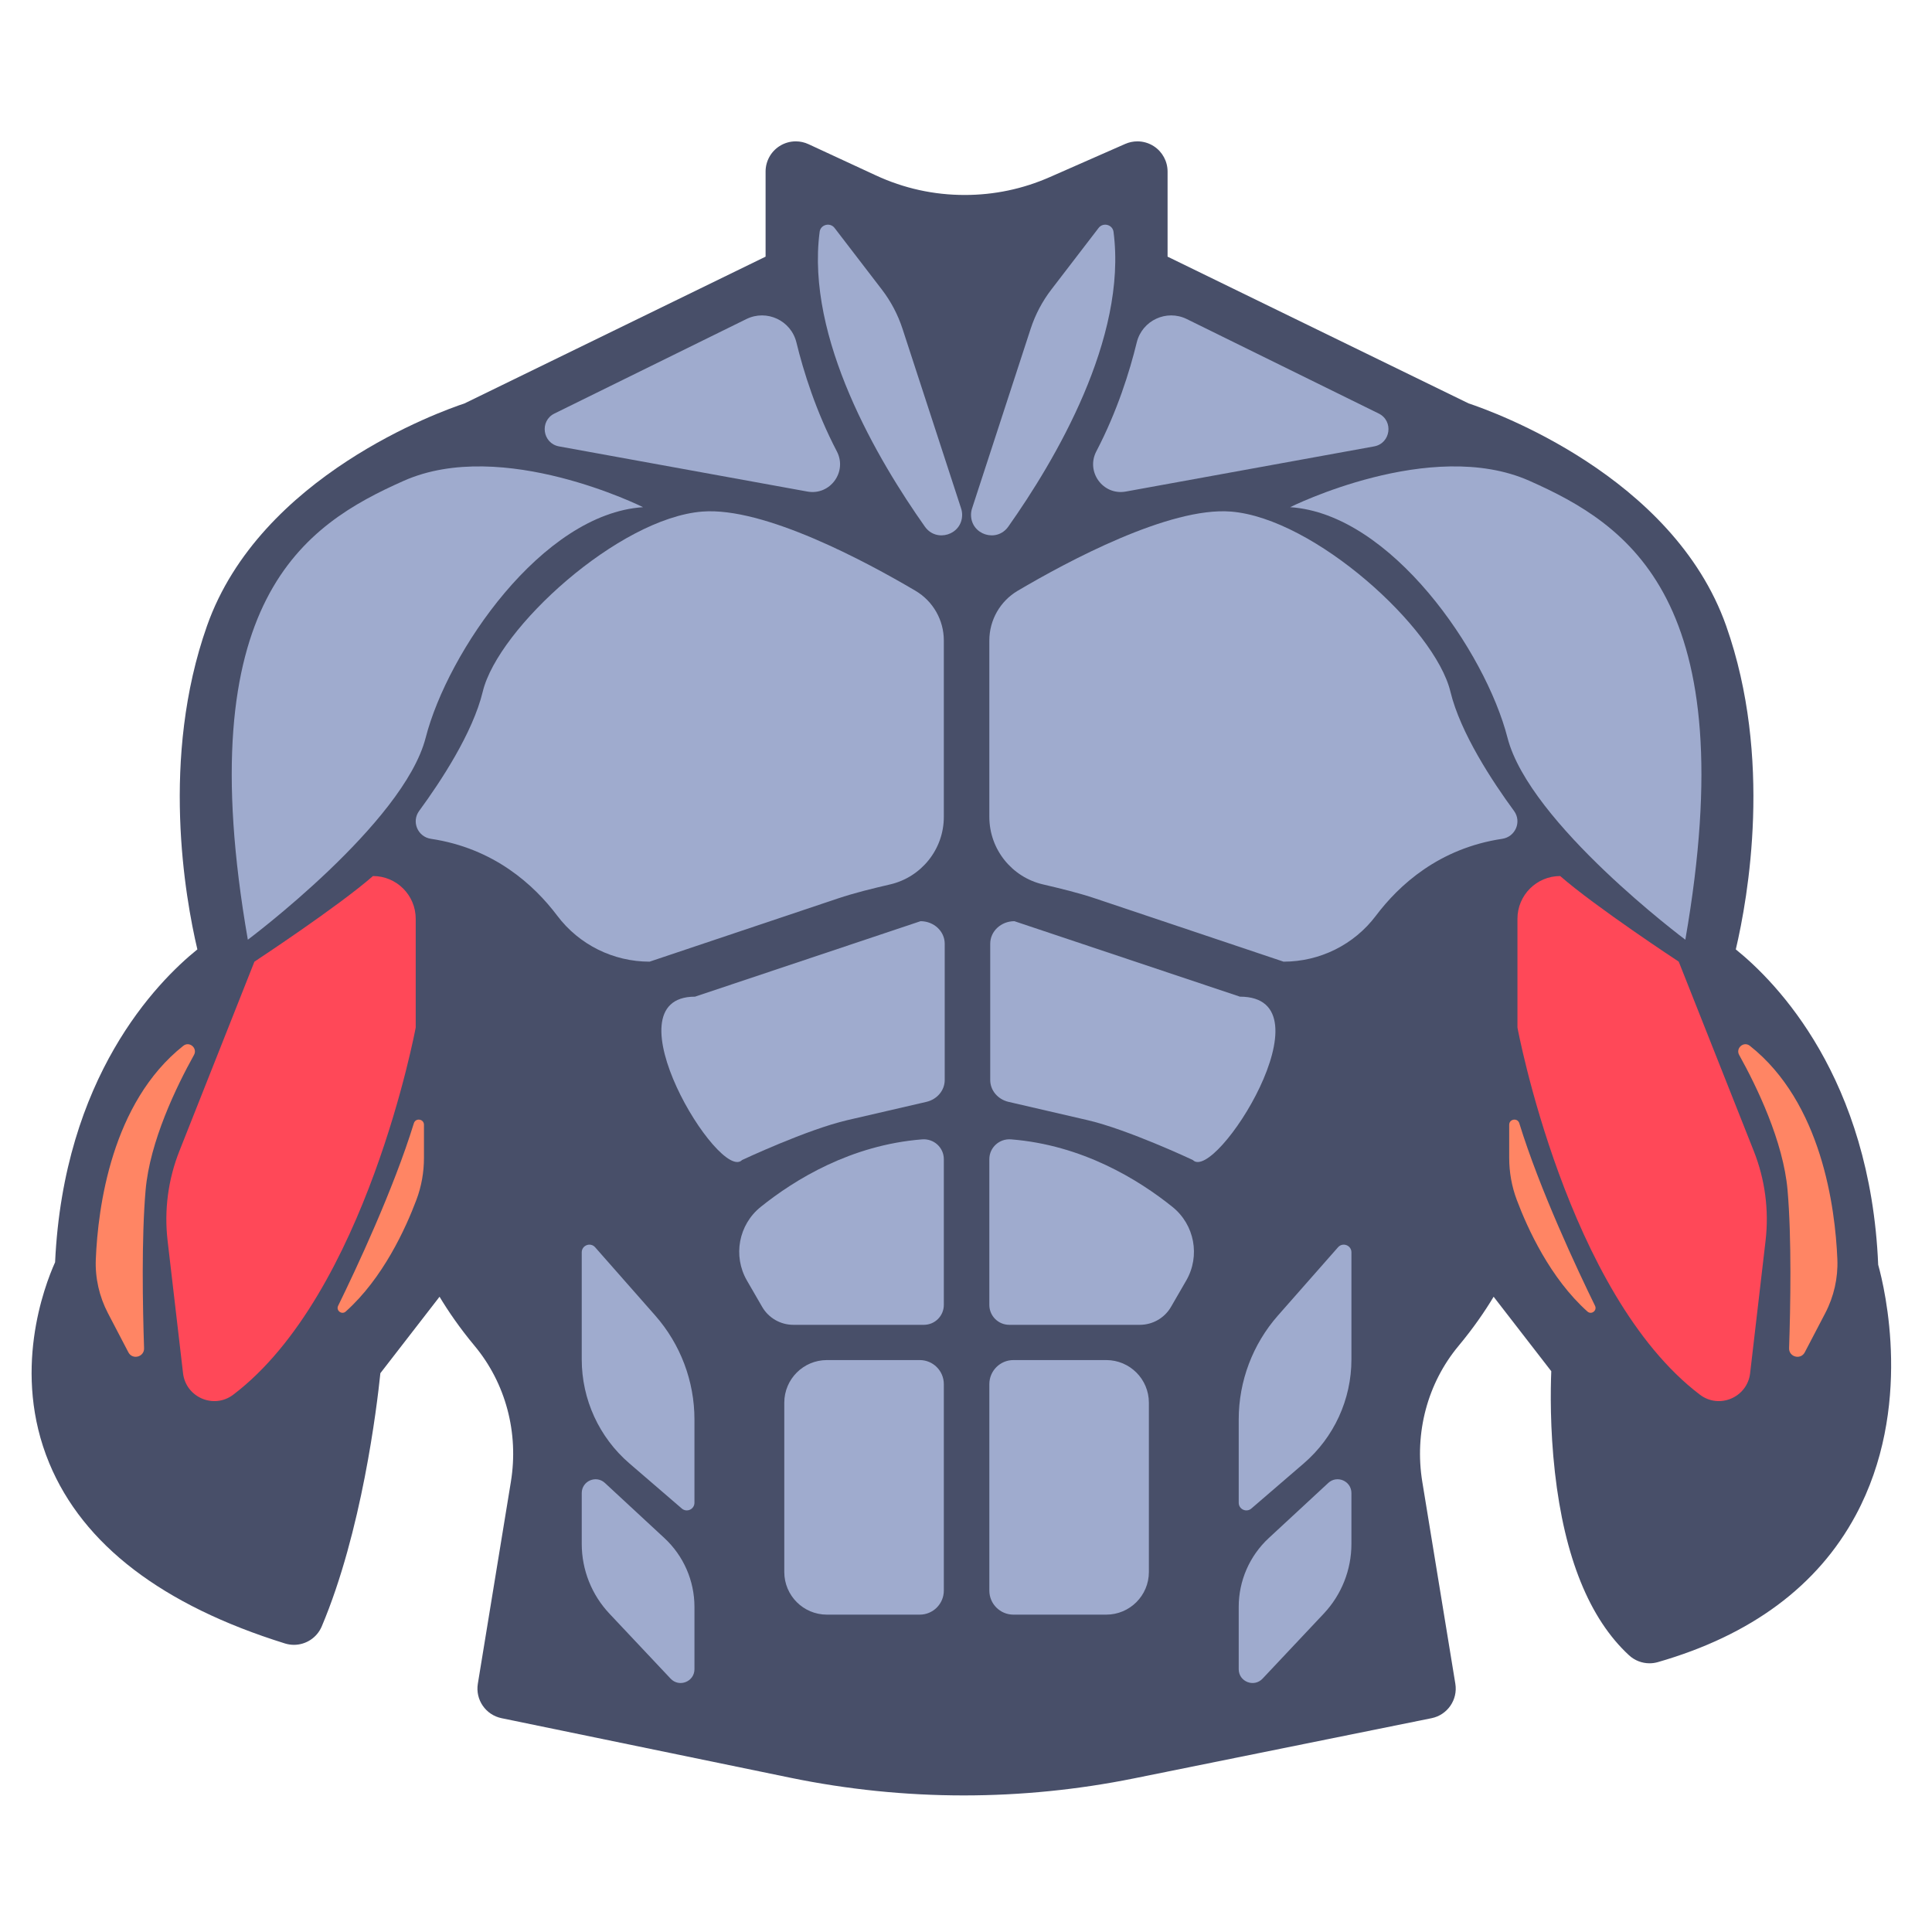
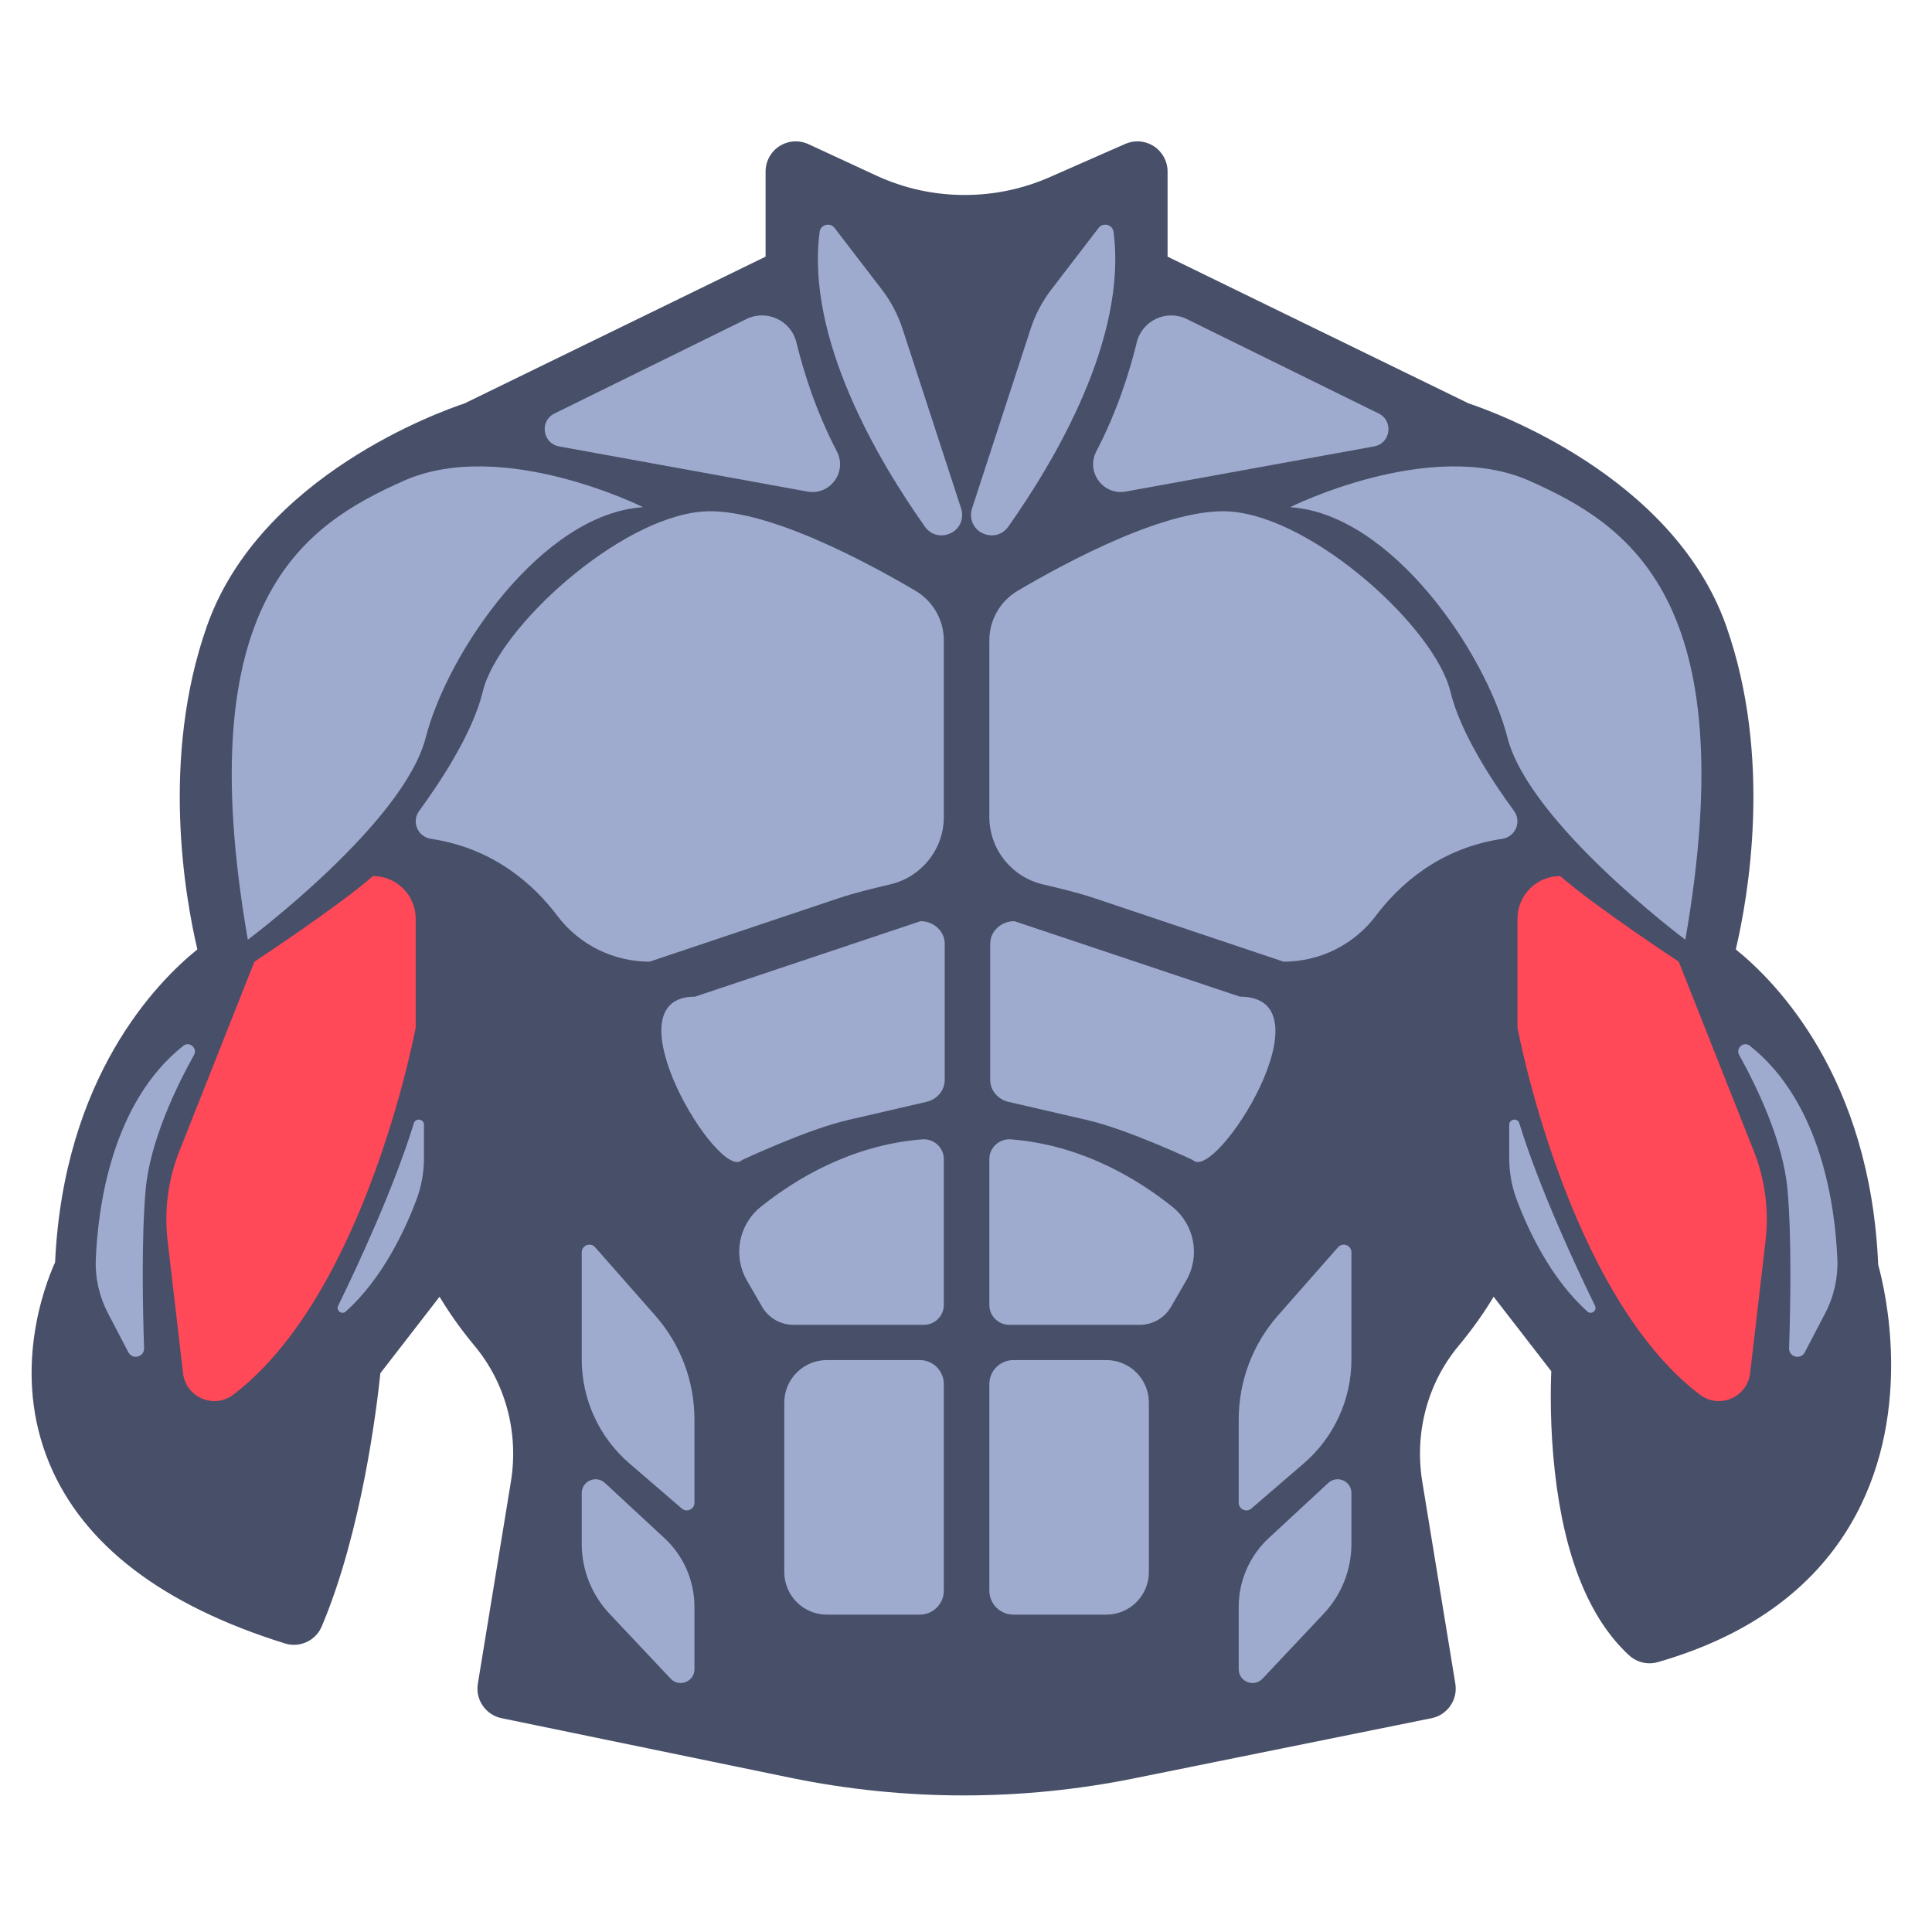
- <svg xmlns="http://www.w3.org/2000/svg" id="Layer_2" enable-background="new 0 0 512 512" viewBox="0 0 512 512">
-   <g>
-     <g>
-       <path d="m301.42 37.462c-1.093 0-2.19.224-3.221.677l-19.979 8.789c-7.153 3.147-14.743 4.742-22.558 4.742-8.196 0-16.121-1.747-23.556-5.193l-17.853-8.274c-1.071-.496-2.219-.742-3.364-.742-1.503 0-3 .423-4.307 1.258-2.301 1.47-3.694 4.012-3.694 6.742v22.554l-79.783 38.894c-6.267 2.078-54.194 19.141-68.246 58.95-12.363 35.023-5.801 71.956-2.555 85.742-10.794 8.709-35.422 33.818-37.704 82.908-2.886 6.42-11.53 29.209-1.532 53.283 8.956 21.566 29.968 37.629 62.452 47.743.789.246 1.59.363 2.379.363 3.138 0 6.087-1.858 7.368-4.886 10.601-25.071 14.592-57.973 15.536-67.102l15.682-20.261c2.289 3.812 5.327 8.26 9.282 13.009 8.243 9.898 11.749 23.036 9.62 36.046l-8.755 53.504c-.693 4.234 2.077 8.26 6.279 9.127l76.517 15.78c15.095 3.113 30.563 4.691 45.975 4.691 15.122 0 30.305-1.52 45.126-4.518l78.842-15.948c4.216-.853 7.004-4.888 6.309-9.133l-8.755-53.504c-2.129-13.011 1.377-26.149 9.62-36.046 3.955-4.75 6.993-9.198 9.282-13.009l15.276 19.738c-.198 4.948-.349 15.16.964 26.791 2.54 22.505 9.151 38.821 19.651 48.496 1.497 1.379 3.439 2.117 5.421 2.117.738 0 1.481-.102 2.209-.311 24.712-7.1 42.354-20.196 52.436-38.923 15.287-28.396 7.723-60.024 5.956-66.381-2.087-49.535-26.891-74.825-37.734-83.574 3.246-13.786 9.808-50.72-2.555-85.742-14.053-39.809-61.979-56.871-68.246-58.949l-79.785-38.894v-22.554c0-2.703-1.365-5.223-3.628-6.7-1.32-.861-2.842-1.3-4.372-1.3z" fill="#484f69" />
-     </g>
-     <g>
-       <path d="m221.172 60.413 12.526 16.321c2.4 3.128 4.251 6.64 5.474 10.388l15.536 47.628c.177.544.268 1.112.268 1.684 0 5.303-6.81 7.463-9.871 3.132-12.382-17.517-31.578-49.908-27.893-78.118.253-1.947 2.763-2.595 3.96-1.035z" fill="#9fabce" />
-     </g>
-     <g>
-       <path d="m146.937 109.587 50.855-25.03c5.39-2.653 11.842.362 13.267 6.198 1.873 7.669 5.16 18.229 10.711 28.856 2.837 5.431-1.783 11.751-7.812 10.655l-65.805-11.965c-4.393-.799-5.223-6.742-1.216-8.714z" fill="#9fabce" />
-     </g>
-     <g>
-       <path d="m170.411 134.408s-37.238-18.619-63.422-6.982-57.021 31.42-41.311 121.607c0 0 41.311-30.838 47.13-53.53s30.838-59.35 57.603-61.095z" fill="#9fabce" />
-     </g>
-     <g>
-       <path d="m242.605 156.559c4.666 2.754 7.52 7.767 7.52 13.185v46.72c0 8.704-6.048 15.996-14.171 17.901-4.694 1.101-9.383 2.22-13.953 3.754l-49.851 16.732c-9.613 0-18.681-4.489-24.464-12.168-6.153-8.172-16.775-17.887-33.478-20.387-3.507-.525-5.224-4.54-3.125-7.399 5.659-7.711 14.206-20.645 16.854-31.613 4.073-16.874 36.075-45.966 58.185-47.712 16.316-1.289 43.406 13.269 56.483 20.987z" fill="#9fabce" />
-     </g>
-     <path d="m110.169 243.483v28.823s-13.09 70.544-48.363 97.308c-5.13 3.892-12.553.702-13.298-5.694l-4.094-35.137c-.937-8.045.134-16.197 3.117-23.727l19.893-50.205s22.11-14.546 31.42-22.692c6.254 0 11.325 5.07 11.325 11.324z" fill="#FF4858" />
-     <path d="m48.578 277.147c1.622-1.284 3.836.622 2.83 2.43-4.655 8.367-11.702 22.889-12.824 35.847-1.105 12.77-.772 30.815-.404 41.857.078 2.346-3.072 3.176-4.159 1.095l-5.407-10.35c-2.304-4.41-3.429-9.341-3.224-14.312.566-13.726 4.161-41.496 23.188-56.567z" fill="#ff8564" />
-     <path d="m112.355 298.082v8.785c0 3.786-.666 7.54-1.997 11.085-2.851 7.595-8.865 20.797-18.739 29.621-1.047.936-2.627-.261-2.01-1.523 4.655-9.513 14.642-30.743 20.07-48.378.464-1.501 2.676-1.161 2.676.41z" fill="#ff8564" />
-     <g>
-       <path d="m250.125 307.203v38.609c0 2.916-2.364 5.279-5.279 5.279h-34.61c-3.408 0-6.557-1.817-8.262-4.767l-4.026-6.963c-3.769-6.519-2.219-14.806 3.652-19.522 9.015-7.244 23.896-16.403 42.774-17.896 3.091-.245 5.751 2.158 5.751 5.26z" fill="#9fabce" />
-     </g>
-     <g>
-       <path d="m243.741 427.896h-24.601c-6.239 0-11.296-5.058-11.296-11.296v-44.872c0-6.239 5.058-11.296 11.296-11.296h24.602c3.526 0 6.383 2.858 6.383 6.383v54.697c0 3.526-2.858 6.384-6.384 6.384z" fill="#9fabce" />
-     </g>
-     <g>
-       <path d="m157.716 330.539 15.916 18.076c6.706 7.616 10.405 17.415 10.405 27.563v22.063c0 1.734-2.036 2.668-3.35 1.536l-13.895-11.965c-8.016-6.902-12.625-16.955-12.625-27.533v-28.4c0-1.869 2.314-2.743 3.549-1.34z" fill="#9fabce" />
-     </g>
-     <g>
-       <path d="m160.308 392.998 15.766 14.607c5.078 4.704 7.964 11.313 7.964 18.234v16.516c0 3.311-4.049 4.917-6.318 2.506l-16.227-17.241c-4.705-4.999-7.325-11.605-7.325-18.47v-13.47c-.001-3.19 3.799-4.85 6.14-2.682z" fill="#9fabce" />
-     </g>
-     <g>
-       <path d="m291.137 60.413-12.526 16.321c-2.4 3.128-4.251 6.64-5.474 10.388l-15.536 47.628c-.177.544-.268 1.112-.268 1.684 0 5.303 6.81 7.463 9.871 3.132 12.382-17.517 31.578-49.908 27.893-78.118-.253-1.947-2.763-2.595-3.96-1.035z" fill="#9fabce" />
-     </g>
-     <g>
-       <path d="m365.372 109.587-50.855-25.03c-5.39-2.653-11.842.362-13.267 6.198-1.873 7.669-5.16 18.229-10.711 28.856-2.837 5.431 1.783 11.751 7.812 10.655l65.805-11.965c4.393-.799 5.223-6.742 1.216-8.714z" fill="#9fabce" />
-     </g>
-     <g>
-       <path d="m341.898 134.408s37.238-18.619 63.422-6.982c26.183 11.637 57.021 31.42 41.311 121.607 0 0-41.311-30.838-47.13-53.53s-30.838-59.35-57.603-61.095z" fill="#9fabce" />
-     </g>
-     <g>
-       <path d="m269.704 156.559c-4.666 2.754-7.52 7.767-7.52 13.185v46.72c0 8.704 6.048 15.996 14.171 17.901 4.694 1.101 9.383 2.22 13.953 3.754l49.851 16.732c9.613 0 18.681-4.489 24.464-12.168 6.153-8.172 16.775-17.887 33.478-20.387 3.507-.525 5.224-4.54 3.125-7.399-5.659-7.711-14.206-20.645-16.854-31.613-4.073-16.874-36.075-45.966-58.185-47.712-16.316-1.289-43.406 13.269-56.483 20.987z" fill="#9fabce" />
-     </g>
-     <path d="m402.14 243.483v28.823s13.09 70.544 48.363 97.308c5.13 3.892 12.553.702 13.298-5.694l4.094-35.137c.937-8.045-.134-16.197-3.117-23.727l-19.893-50.205s-22.11-14.546-31.42-22.692c-6.254 0-11.325 5.07-11.325 11.324z" fill="#FF4858" />
-     <path d="m463.73 277.147c-1.622-1.284-3.836.622-2.83 2.43 4.655 8.367 11.702 22.889 12.824 35.847 1.105 12.77.772 30.815.404 41.857-.078 2.346 3.073 3.176 4.159 1.095l5.407-10.35c2.304-4.41 3.429-9.341 3.224-14.312-.565-13.726-4.16-41.496-23.188-56.567z" fill="#ff8564" />
-     <path d="m399.954 298.082v8.785c0 3.786.666 7.54 1.997 11.085 2.851 7.595 8.865 20.797 18.739 29.621 1.047.936 2.627-.261 2.01-1.523-4.655-9.513-14.642-30.743-20.07-48.378-.464-1.501-2.676-1.161-2.676.41z" fill="#ff8564" />
-     <g>
-       <path d="m262.184 307.203v38.609c0 2.916 2.364 5.279 5.279 5.279h34.61c3.408 0 6.557-1.817 8.262-4.767l4.026-6.963c3.769-6.519 2.219-14.806-3.652-19.522-9.015-7.244-23.896-16.403-42.774-17.896-3.091-.245-5.751 2.158-5.751 5.26z" fill="#9fabce" />
-     </g>
-     <g>
-       <path d="m268.568 427.896h24.602c6.239 0 11.296-5.058 11.296-11.296v-44.872c0-6.239-5.058-11.296-11.296-11.296h-24.602c-3.526 0-6.383 2.858-6.383 6.383v54.697c-.001 3.526 2.857 6.384 6.383 6.384z" fill="#9fabce" />
-     </g>
-     <g>
-       <path d="m354.593 330.539-15.916 18.076c-6.706 7.616-10.405 17.415-10.405 27.563v22.063c0 1.734 2.036 2.668 3.35 1.536l13.895-11.965c8.016-6.902 12.625-16.955 12.625-27.533v-28.4c0-1.869-2.314-2.743-3.549-1.34z" fill="#9fabce" />
-     </g>
-     <g>
-       <path d="m352.001 392.998-15.766 14.607c-5.078 4.704-7.964 11.313-7.964 18.234v16.516c0 3.311 4.049 4.917 6.318 2.506l16.227-17.241c4.705-4.999 7.325-11.605 7.325-18.47v-13.47c.001-3.19-3.8-4.85-6.14-2.682z" fill="#9fabce" />
-     </g>
-     <g>
-       <path d="m250.36 250.095v36.119c0 2.743-2.006 5.133-4.863 5.794l-20.888 4.832c-10.774 2.492-27.945 10.577-27.945 10.577-5.973 6.163-36.108-43.292-12.473-43.292l59.763-20c3.537 0 6.406 2.673 6.406 5.97z" fill="#9fabce" />
-     </g>
-     <g>
-       <path d="m262.419 250.095v36.119c0 2.743 2.006 5.133 4.863 5.794l20.888 4.832c10.774 2.492 27.945 10.577 27.945 10.577 5.973 6.163 37.244-43.292 12.473-43.292l-59.763-20c-3.538 0-6.406 2.673-6.406 5.97z" fill="#9fabce" />
-     </g>
-   </g>
+ <svg xmlns="http://www.w3.org/2000/svg" viewBox="0 0 512 512" fill="none">
+   <path d="M301.42 37.462C300.327 37.462 299.23 37.686 298.199 38.139L278.22 46.928C271.067 50.075 263.477 51.67 255.662 51.67C247.466 51.67 239.541 49.923 232.106 46.477L214.253 38.203C213.182 37.707 212.034 37.461 210.889 37.461C209.386 37.461 207.889 37.884 206.582 38.719C204.281 40.189 202.888 42.731 202.888 45.461V68.015L123.105 106.909C116.838 108.987 68.911 126.05 54.859 165.859C42.496 200.882 49.058 237.815 52.304 251.601C41.51 260.31 16.882 285.419 14.6 334.509C11.714 340.929 3.07 363.718 13.068 387.792C22.024 409.358 43.036 425.421 75.52 435.535C76.309 435.781 77.11 435.898 77.899 435.898C81.037 435.898 83.986 434.04 85.267 431.012C95.868 405.941 99.859 373.039 100.803 363.91L116.485 343.649C118.774 347.461 121.812 351.909 125.767 356.658C134.01 366.556 137.516 379.694 135.387 392.704L126.632 446.208C125.939 450.442 128.709 454.468 132.911 455.335L209.428 471.115C224.523 474.228 239.991 475.806 255.403 475.806C270.525 475.806 285.708 474.286 300.529 471.288L379.371 455.34C383.587 454.487 386.375 450.452 385.68 446.207L376.925 392.703C374.796 379.692 378.302 366.554 386.545 356.657C390.5 351.907 393.538 347.459 395.827 343.648L411.103 363.386C410.905 368.334 410.754 378.546 412.067 390.177C414.607 412.682 421.218 428.998 431.718 438.673C433.215 440.052 435.157 440.79 437.139 440.79C437.877 440.79 438.62 440.688 439.348 440.479C464.06 433.379 481.702 420.283 491.784 401.556C507.071 373.16 499.507 341.532 497.74 335.175C495.653 285.64 470.849 260.35 460.006 251.601C463.252 237.815 469.814 200.881 457.451 165.859C443.398 126.05 395.472 108.988 389.205 106.91L309.42 68.016V45.462C309.42 42.759 308.055 40.239 305.792 38.762C304.472 37.901 302.95 37.462 301.42 37.462Z" fill="#484F69" />
+   <path d="M221.172 60.413L233.698 76.734C236.098 79.862 237.949 83.374 239.172 87.122L254.708 134.75C254.885 135.294 254.976 135.862 254.976 136.434C254.976 141.737 248.166 143.897 245.105 139.566C232.723 122.049 213.527 89.658 217.212 61.448C217.465 59.501 219.975 58.853 221.172 60.413Z" fill="#9FABCE" />
+   <path d="M146.937 109.587L197.792 84.557C203.182 81.904 209.634 84.919 211.059 90.755C212.932 98.424 216.219 108.984 221.77 119.611C224.607 125.042 219.987 131.362 213.958 130.266L148.153 118.301C143.76 117.502 142.93 111.559 146.937 109.587Z" fill="#9FABCE" />
+   <path d="M170.411 134.408C170.411 134.408 133.173 115.789 106.989 127.426C80.805 139.063 49.968 158.846 65.678 249.033C65.678 249.033 106.989 218.195 112.808 195.503C118.627 172.811 143.646 136.153 170.411 134.408Z" fill="#9FABCE" />
+   <path d="M242.605 156.559C247.271 159.313 250.125 164.326 250.125 169.744V216.464C250.125 225.168 244.077 232.46 235.954 234.365C231.26 235.466 226.571 236.585 222.001 238.119L172.15 254.851C162.537 254.851 153.469 250.362 147.686 242.683C141.533 234.511 130.911 224.796 114.208 222.296C110.701 221.771 108.984 217.756 111.083 214.897C116.742 207.186 125.289 194.252 127.937 183.284C132.01 166.41 164.012 137.318 186.122 135.572C202.438 134.283 229.528 148.841 242.605 156.559Z" fill="#9FABCE" />
+   <path d="M110.169 243.483V272.306C110.169 272.306 97.079 342.85 61.806 369.614C56.676 373.506 49.253 370.316 48.508 363.92L44.414 328.783C43.477 320.738 44.548 312.586 47.531 305.056L67.424 254.851C67.424 254.851 89.534 240.305 98.844 232.159C105.098 232.159 110.169 237.229 110.169 243.483Z" fill="#FF4858" />
+   <path d="M48.578 277.147C50.2 275.863 52.414 277.769 51.408 279.577C46.753 287.944 39.706 302.466 38.584 315.424C37.479 328.194 37.812 346.239 38.18 357.281C38.258 359.627 35.108 360.457 34.021 358.376L28.614 348.026C26.31 343.616 25.185 338.685 25.39 333.714C25.956 319.988 29.551 292.218 48.578 277.147Z" fill="#9FABCE" />
+   <path d="M112.355 298.082V306.867C112.355 310.653 111.689 314.407 110.358 317.952C107.507 325.547 101.493 338.749 91.619 347.573C90.572 348.509 88.992 347.312 89.609 346.05C94.264 336.537 104.251 315.307 109.679 297.672C110.143 296.171 112.355 296.511 112.355 298.082Z" fill="#9FABCE" />
+   <path d="M250.125 307.203V345.812C250.125 348.728 247.761 351.091 244.846 351.091H210.236C206.828 351.091 203.679 349.274 201.974 346.324L197.948 339.361C194.179 332.842 195.729 324.555 201.6 319.839C210.615 312.595 225.496 303.436 244.374 301.943C247.465 301.698 250.125 304.101 250.125 307.203Z" fill="#9FABCE" />
+   <path d="M243.741 427.896H219.14C212.901 427.896 207.844 422.838 207.844 416.6V371.728C207.844 365.489 212.902 360.432 219.14 360.432H243.742C247.268 360.432 250.125 363.29 250.125 366.815V421.512C250.125 425.038 247.267 427.896 243.741 427.896Z" fill="#9FABCE" />
+   <path d="M157.716 330.539L173.632 348.615C180.338 356.231 184.037 366.03 184.037 376.178V398.241C184.037 399.975 182.001 400.909 180.687 399.777L166.792 387.812C158.776 380.91 154.167 370.857 154.167 360.279V331.879C154.167 330.01 156.481 329.136 157.716 330.539Z" fill="#9FABCE" />
+   <path d="M160.308 392.998L176.074 407.605C181.152 412.309 184.038 418.918 184.038 425.839V442.355C184.038 445.666 179.989 447.272 177.72 444.861L161.493 427.62C156.788 422.621 154.168 416.015 154.168 409.15V395.68C154.167 392.49 157.967 390.83 160.308 392.998Z" fill="#9FABCE" />
+   <path d="M291.137 60.413L278.611 76.734C276.211 79.862 274.36 83.374 273.137 87.122L257.601 134.75C257.424 135.294 257.333 135.862 257.333 136.434C257.333 141.737 264.143 143.897 267.204 139.566C279.586 122.049 298.782 89.658 295.097 61.448C294.844 59.501 292.334 58.853 291.137 60.413Z" fill="#9FABCE" />
+   <path d="M365.372 109.587L314.517 84.557C309.127 81.904 302.675 84.919 301.25 90.755C299.377 98.424 296.09 108.984 290.539 119.611C287.702 125.042 292.322 131.362 298.351 130.266L364.156 118.301C368.549 117.502 369.379 111.559 365.372 109.587Z" fill="#9FABCE" />
+   <path d="M341.898 134.408C341.898 134.408 379.136 115.789 405.32 127.426C431.503 139.063 462.341 158.846 446.631 249.033C446.631 249.033 405.32 218.195 399.501 195.503C393.682 172.811 368.663 136.153 341.898 134.408Z" fill="#9FABCE" />
+   <path d="M269.704 156.559C265.038 159.313 262.184 164.326 262.184 169.744V216.464C262.184 225.168 268.232 232.46 276.355 234.365C281.049 235.466 285.738 236.585 290.308 238.119L340.159 254.851C349.772 254.851 358.84 250.362 364.623 242.683C370.776 234.511 381.398 224.796 398.101 222.296C401.608 221.771 403.325 217.756 401.226 214.897C395.567 207.186 387.02 194.252 384.372 183.284C380.299 166.41 348.297 137.318 326.187 135.572C309.871 134.283 282.781 148.841 269.704 156.559Z" fill="#9FABCE" />
+   <path d="M402.14 243.483V272.306C402.14 272.306 415.23 342.85 450.503 369.614C455.633 373.506 463.056 370.316 463.801 363.92L467.895 328.783C468.832 320.738 467.761 312.586 464.778 305.056L444.885 254.851C444.885 254.851 422.775 240.305 413.465 232.159C407.211 232.159 402.14 237.229 402.14 243.483Z" fill="#FF4858" />
+   <path d="M463.73 277.147C462.108 275.863 459.894 277.769 460.9 279.577C465.555 287.944 472.602 302.466 473.724 315.424C474.829 328.194 474.496 346.239 474.128 357.281C474.05 359.627 477.201 360.457 478.287 358.376L483.694 348.026C485.998 343.616 487.123 338.685 486.918 333.714C486.353 319.988 482.758 292.218 463.73 277.147Z" fill="#9FABCE" />
+   <path d="M399.954 298.082V306.867C399.954 310.653 400.62 314.407 401.951 317.952C404.802 325.547 410.816 338.749 420.69 347.573C421.737 348.509 423.317 347.312 422.7 346.05C418.045 336.537 408.058 315.307 402.63 297.672C402.166 296.171 399.954 296.511 399.954 298.082Z" fill="#9FABCE" />
+   <path d="M262.184 307.203V345.812C262.184 348.728 264.548 351.091 267.463 351.091H302.073C305.481 351.091 308.63 349.274 310.335 346.324L314.361 339.361C318.13 332.842 316.58 324.555 310.709 319.839C301.694 312.595 286.813 303.436 267.935 301.943C264.844 301.698 262.184 304.101 262.184 307.203Z" fill="#9FABCE" />
+   <path d="M268.568 427.896H293.17C299.409 427.896 304.466 422.838 304.466 416.6V371.728C304.466 365.489 299.408 360.432 293.17 360.432H268.568C265.042 360.432 262.185 363.29 262.185 366.815V421.512C262.184 425.038 265.042 427.896 268.568 427.896Z" fill="#9FABCE" />
+   <path d="M354.593 330.539L338.677 348.615C331.971 356.231 328.272 366.03 328.272 376.178V398.241C328.272 399.975 330.308 400.909 331.622 399.777L345.517 387.812C353.533 380.91 358.142 370.857 358.142 360.279V331.879C358.142 330.01 355.828 329.136 354.593 330.539Z" fill="#9FABCE" />
+   <path d="M352.001 392.998L336.235 407.605C331.157 412.309 328.271 418.918 328.271 425.839V442.355C328.271 445.666 332.32 447.272 334.589 444.861L350.816 427.62C355.521 422.621 358.141 416.015 358.141 409.15V395.68C358.142 392.49 354.341 390.83 352.001 392.998Z" fill="#9FABCE" />
+   <path d="M250.36 250.095V286.214C250.36 288.957 248.354 291.347 245.497 292.008L224.609 296.84C213.835 299.332 196.664 307.417 196.664 307.417C190.691 313.58 160.556 264.125 184.191 264.125L243.954 244.125C247.491 244.125 250.36 246.798 250.36 250.095Z" fill="#9FABCE" />
+   <path d="M262.419 250.095V286.214C262.419 288.957 264.425 291.347 267.282 292.008L288.17 296.84C298.944 299.332 316.115 307.417 316.115 307.417C322.088 313.58 353.359 264.125 328.588 264.125L268.825 244.125C265.287 244.125 262.419 246.798 262.419 250.095Z" fill="#9FABCE" />
</svg>
